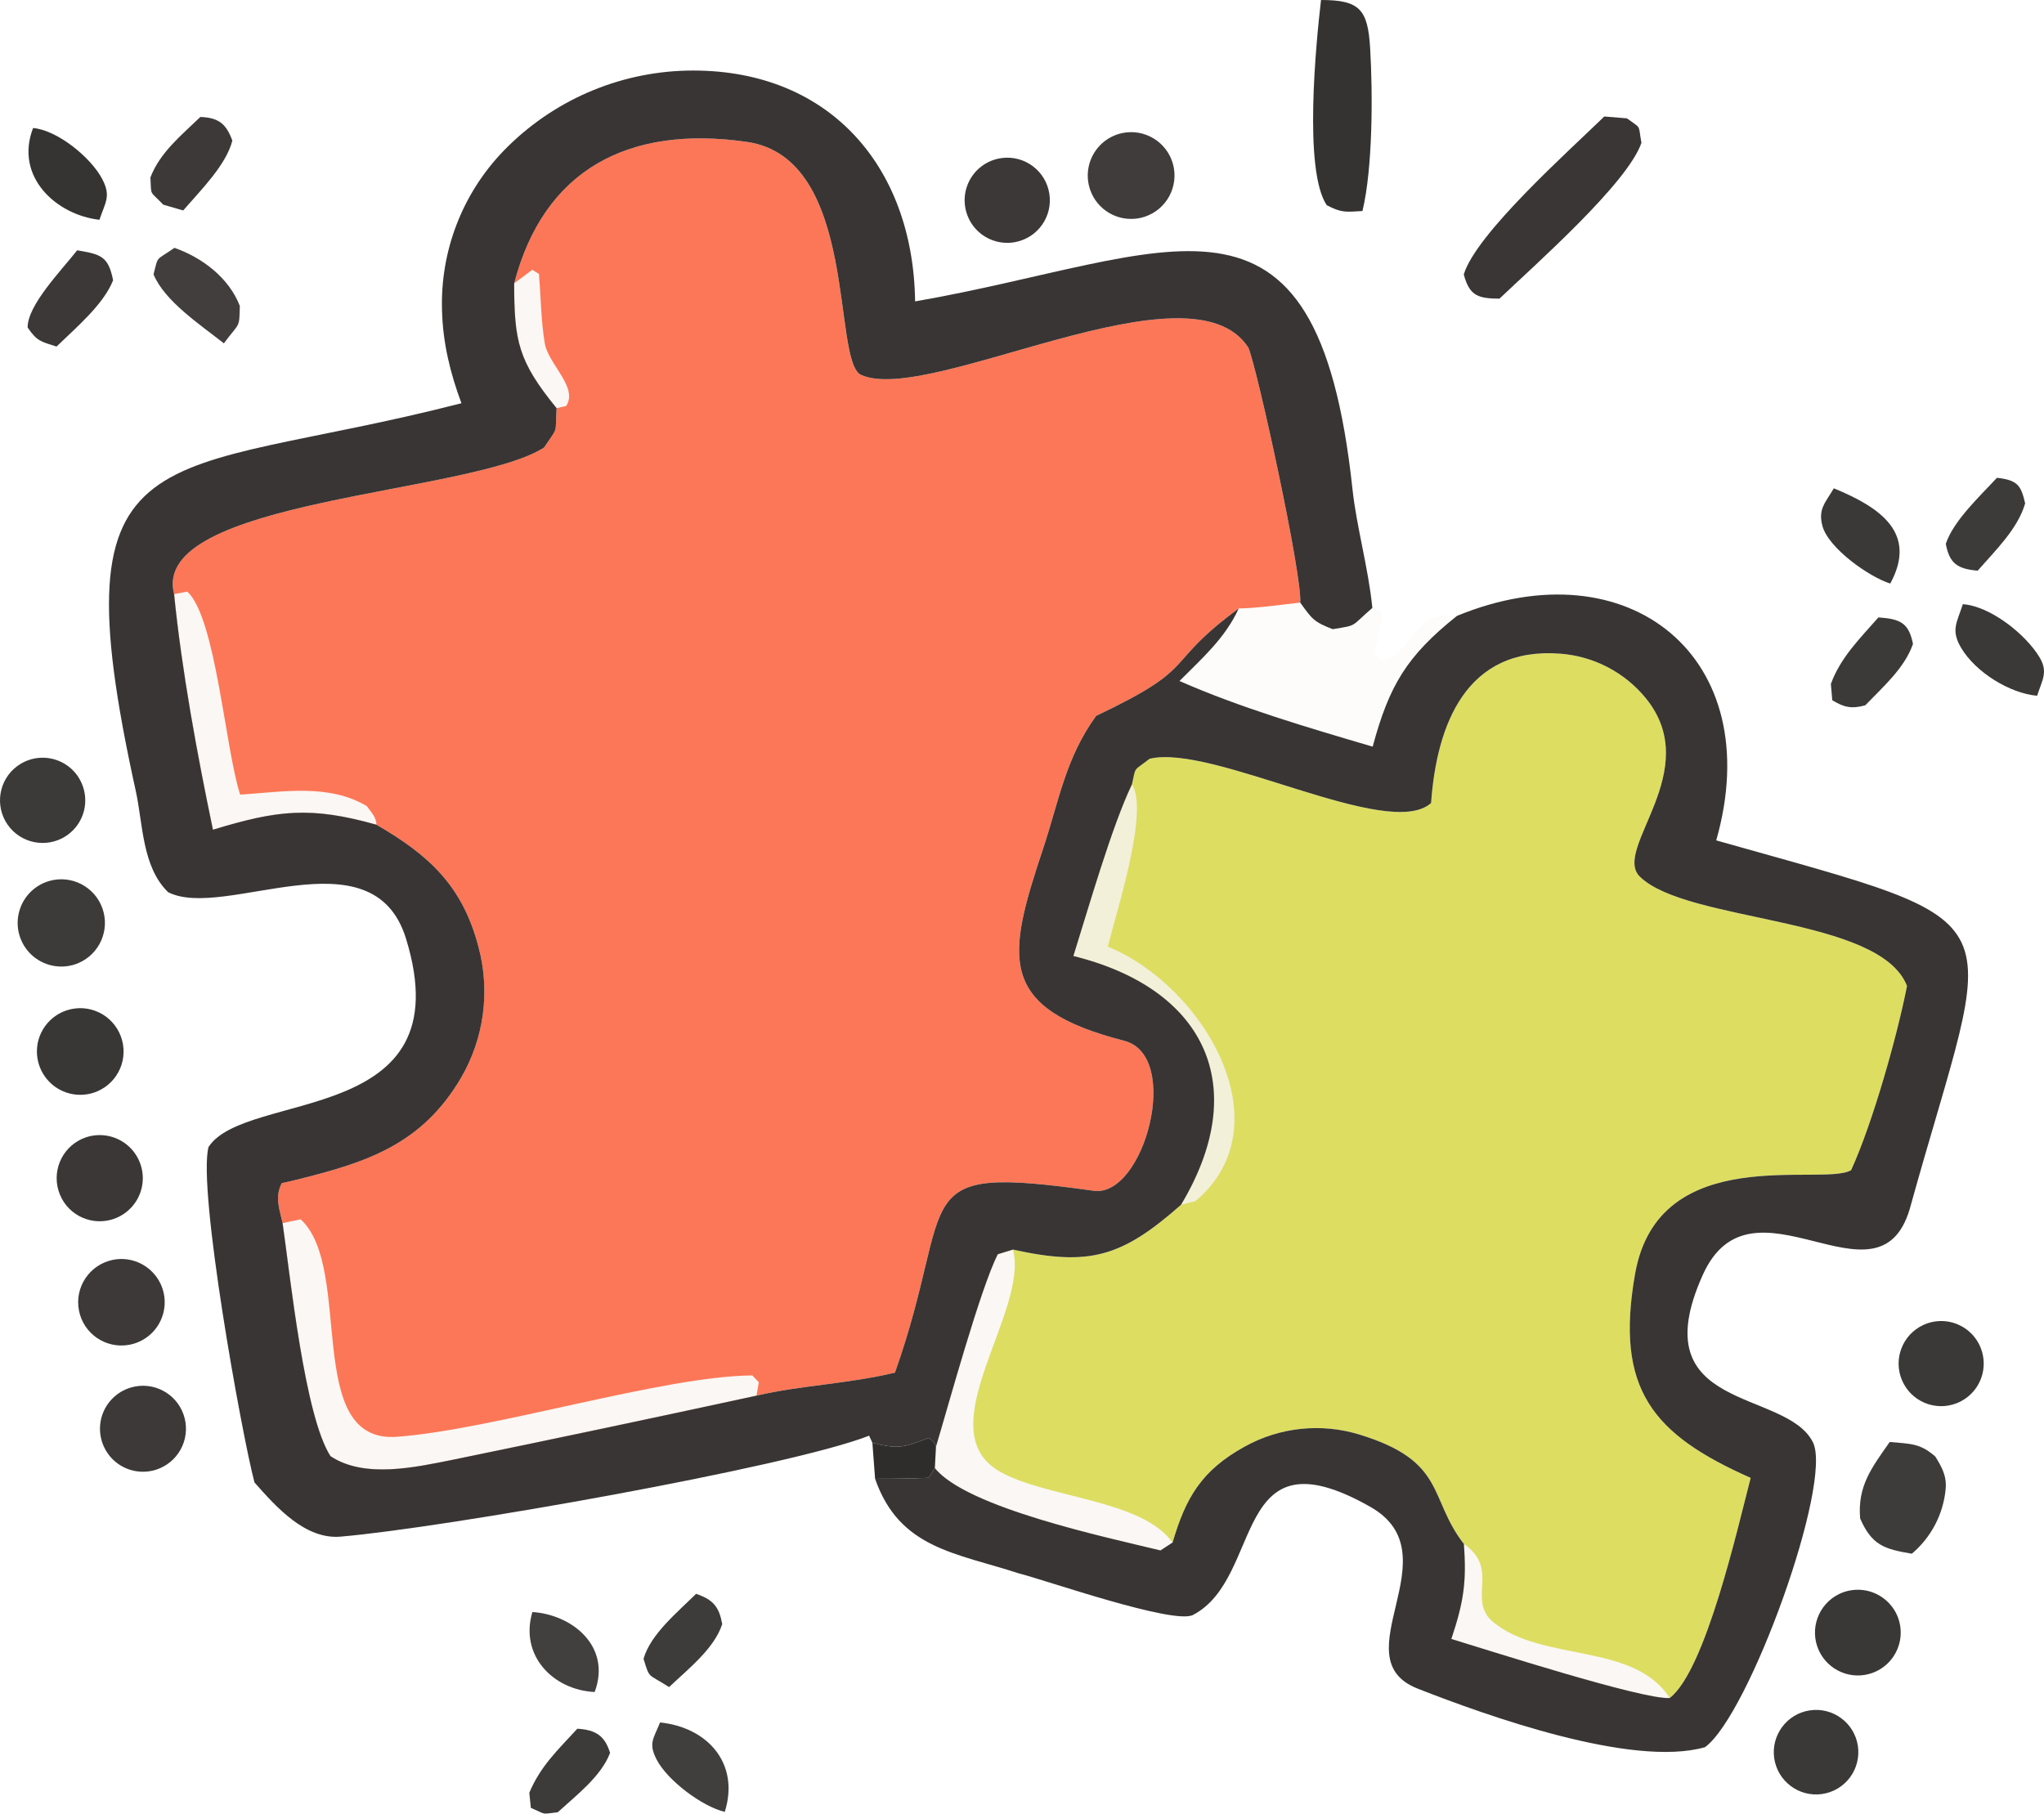
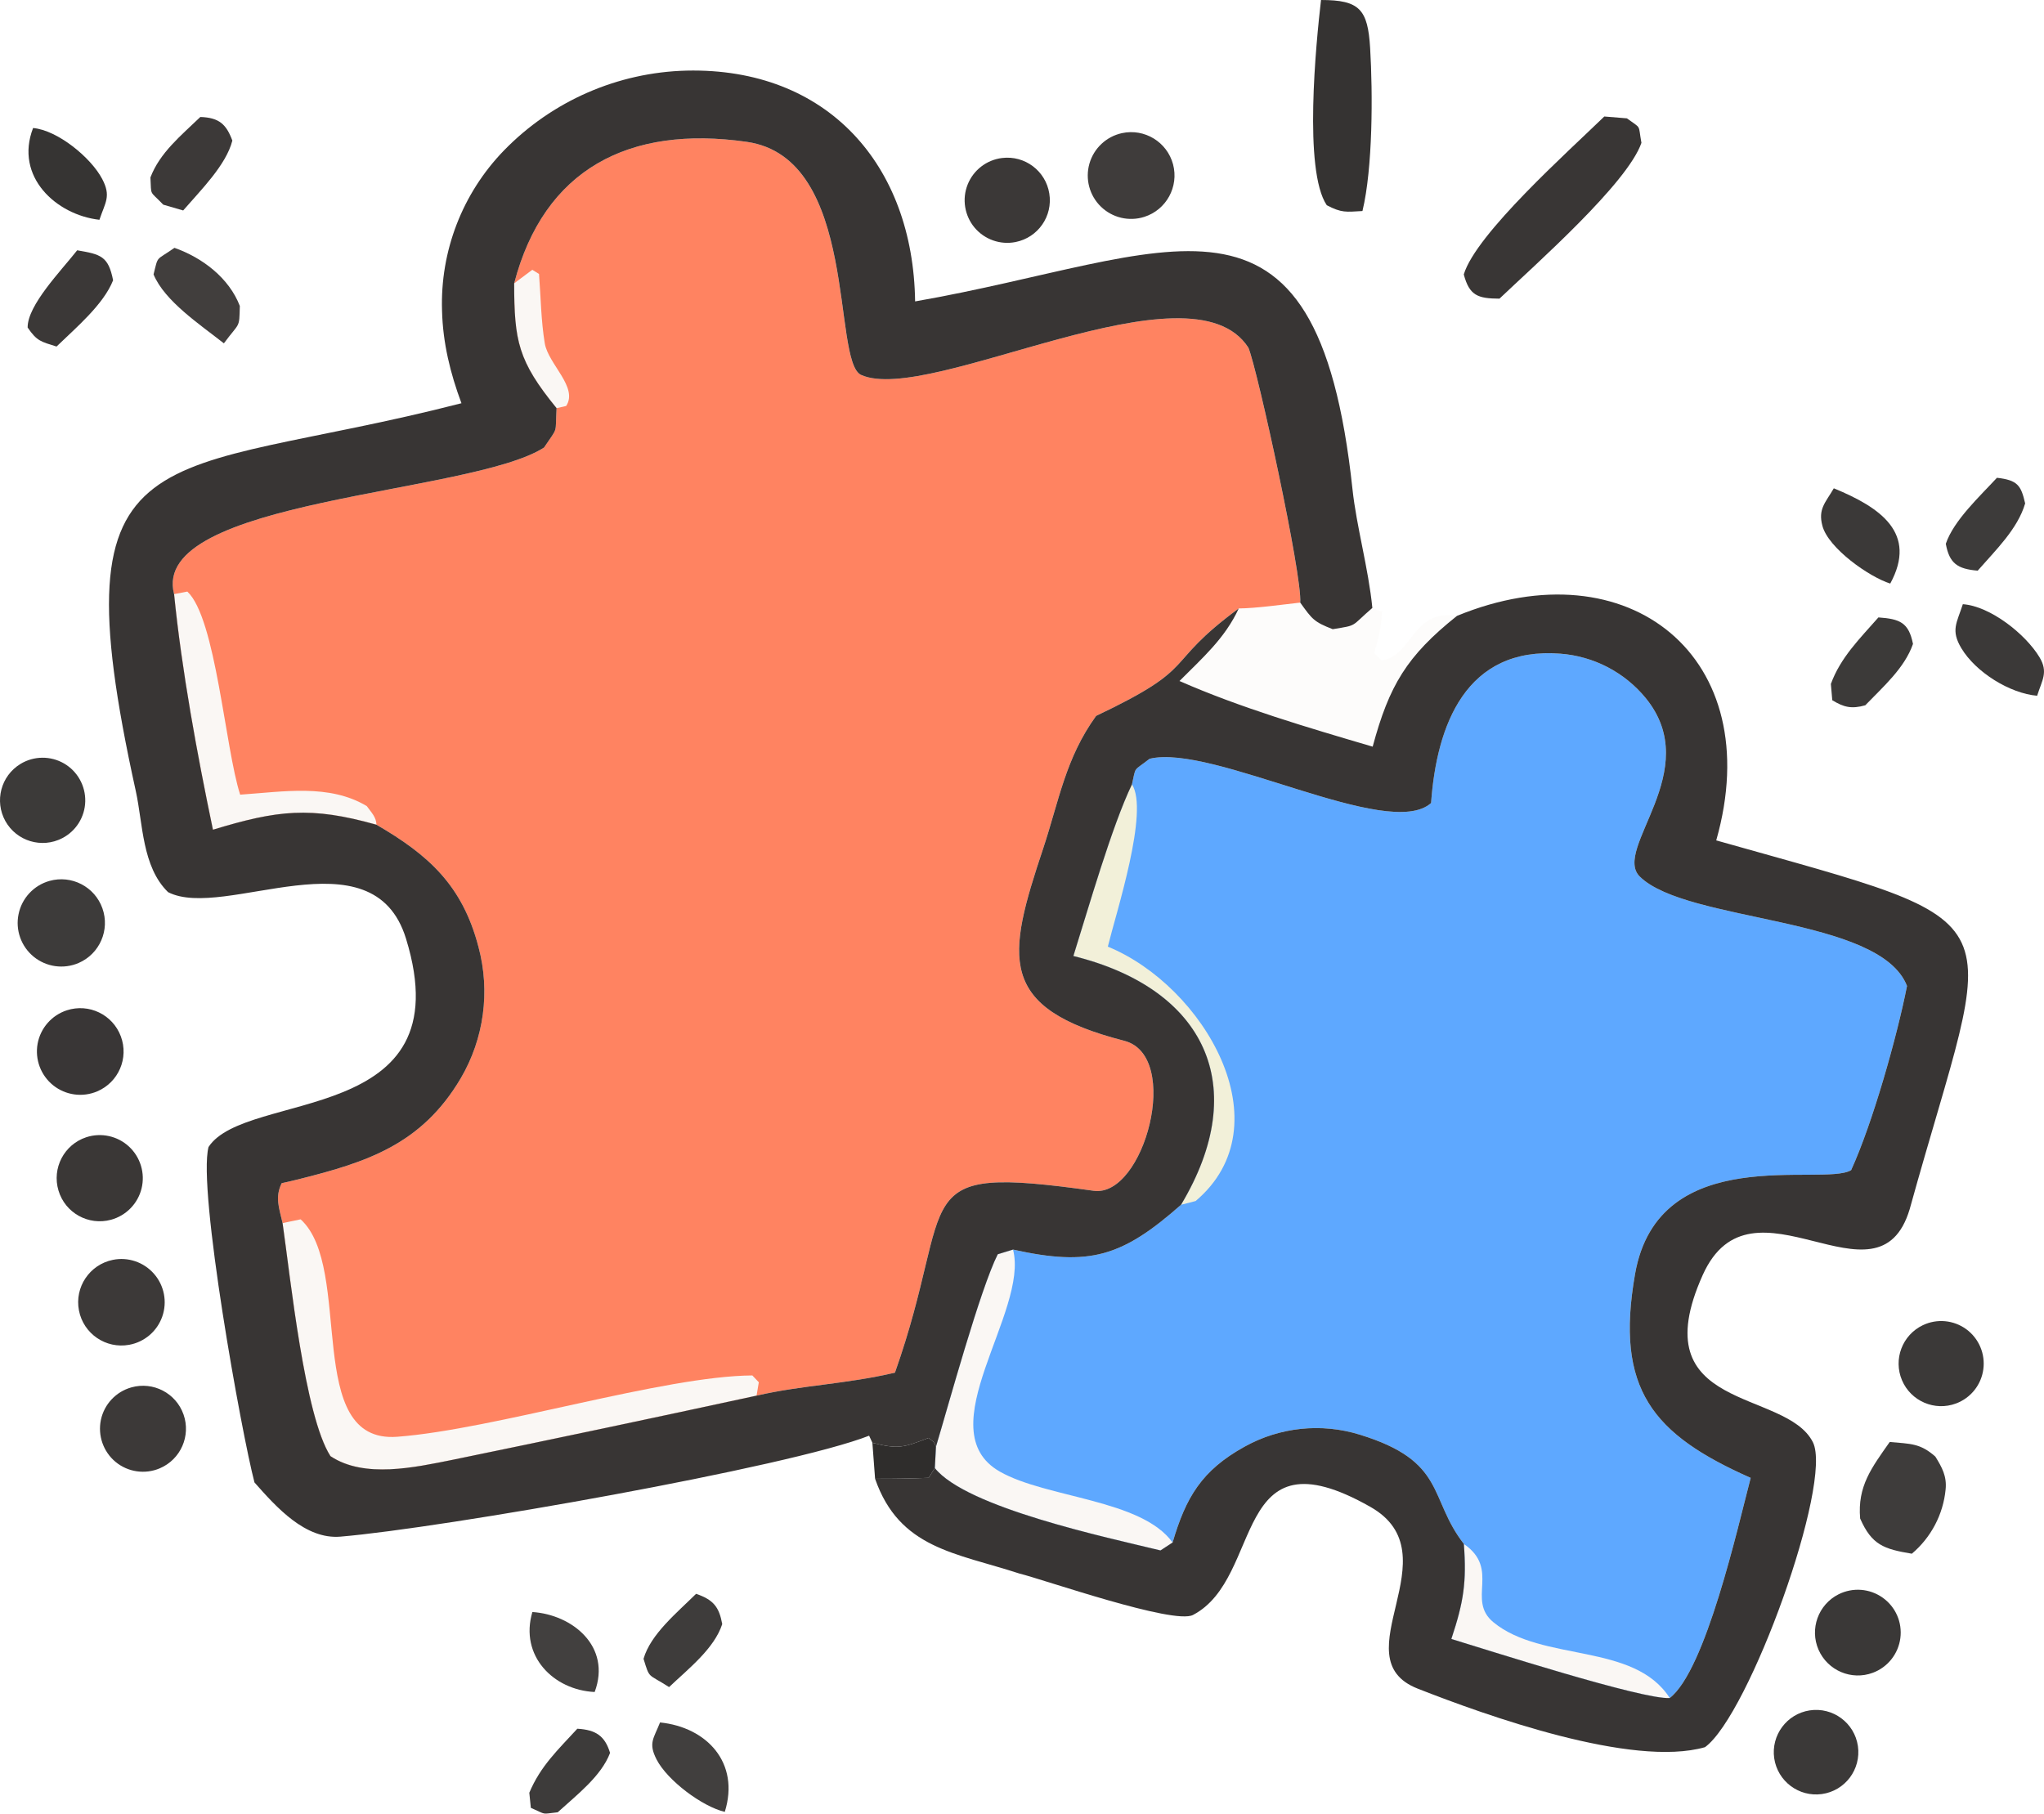
<svg xmlns="http://www.w3.org/2000/svg" preserveAspectRatio="none" overflow="visible" style="display: block;" width="96" height="85.191" viewBox="0 0 96 85.191" fill="none">
  <g id="quizes_svg">
-     <path id="Vector" d="M24.148 13.31C25.542 7.961 29.522 5.865 35.077 6.664C40.362 7.425 39.053 16.996 40.448 17.614C43.676 19.044 55.913 12.11 58.633 16.333C59.052 17.323 61.175 27.074 61.066 28.306C60.217 28.401 59.006 28.572 58.179 28.581C54.49 31.3 56.461 31.262 51.48 33.628C50.045 35.609 49.738 37.61 48.992 39.861C47.285 44.977 46.797 47.346 52.8 48.889C55.525 49.589 53.735 56.267 51.365 55.935C42.35 54.673 44.99 56.11 42.032 64.48C39.673 65.029 37.708 65.056 35.533 65.558C30.776 66.589 26.016 67.594 21.247 68.574C19.483 68.927 17.107 69.459 15.52 68.4C14.307 66.52 13.641 60.021 13.271 57.453C13.104 56.728 12.906 56.239 13.228 55.578C13.483 55.524 13.739 55.465 13.994 55.401C17.227 54.593 19.795 53.767 21.635 50.657C22.731 48.795 23.032 46.571 22.472 44.484C21.718 41.591 20.131 40.162 17.681 38.74C14.585 37.869 13.041 38.051 10 38.975C9.257 35.417 8.537 31.514 8.175 27.908C7.007 23.436 22.114 23.236 25.551 21.022C26.231 20.001 26.07 20.448 26.139 19.172C24.326 16.953 24.151 16.01 24.148 13.31Z" fill="#FC7757" />
+     <path id="Vector" d="M24.148 13.31C25.542 7.961 29.522 5.865 35.077 6.664C40.362 7.425 39.053 16.996 40.448 17.614C43.676 19.044 55.913 12.11 58.633 16.333C59.052 17.323 61.175 27.074 61.066 28.306C60.217 28.401 59.006 28.572 58.179 28.581C54.49 31.3 56.461 31.262 51.48 33.628C50.045 35.609 49.738 37.61 48.992 39.861C47.285 44.977 46.797 47.346 52.8 48.889C55.525 49.589 53.735 56.267 51.365 55.935C42.35 54.673 44.99 56.11 42.032 64.48C39.673 65.029 37.708 65.056 35.533 65.558C30.776 66.589 26.016 67.594 21.247 68.574C19.483 68.927 17.107 69.459 15.52 68.4C14.307 66.52 13.641 60.021 13.271 57.453C13.104 56.728 12.906 56.239 13.228 55.578C13.483 55.524 13.739 55.465 13.994 55.401C17.227 54.593 19.795 53.767 21.635 50.657C22.731 48.795 23.032 46.571 22.472 44.484C21.718 41.591 20.131 40.162 17.681 38.74C14.585 37.869 13.041 38.051 10 38.975C9.257 35.417 8.537 31.514 8.175 27.908C7.008 23.436 22.114 23.236 25.551 21.022C26.231 20.001 26.07 20.448 26.139 19.172C24.326 16.953 24.151 16.01 24.148 13.31Z" fill="#FF8361" />
    <path id="Vector_2" d="M13.271 57.453L14.12 57.276C16.634 59.565 14.212 67.824 18.654 67.49C23.201 67.149 31.146 64.636 35.335 64.609L35.639 64.929L35.533 65.558C30.776 66.589 26.016 67.594 21.247 68.574C19.483 68.927 17.107 69.459 15.521 68.4C14.307 66.52 13.641 60.021 13.271 57.453Z" fill="#FAF7F4" />
    <path id="Vector_3" d="M8.176 27.908L8.799 27.788C10.141 29.037 10.572 35.147 11.28 37.328C13.332 37.188 15.461 36.811 17.225 37.864C17.444 38.163 17.67 38.385 17.682 38.74C14.586 37.869 13.042 38.05 10.001 38.975C9.258 35.417 8.538 31.514 8.176 27.908Z" fill="#FAF7F4" />
    <path id="Vector_4" d="M24.148 13.31L25 12.673L25.316 12.869C25.399 13.938 25.411 15.078 25.586 16.125C25.746 17.101 27.172 18.195 26.59 19.071L26.14 19.172C24.326 16.953 24.151 16.01 24.148 13.31Z" fill="#FAF7F4" />
-     <path id="Vector_5" d="M53.164 36.843C53.362 35.957 53.207 36.258 53.99 35.643C56.949 34.917 65.215 39.522 67.212 37.72C67.473 34.063 68.844 30.358 73.289 30.707C74.852 30.826 76.298 31.578 77.291 32.788C80.089 36.211 75.699 39.884 77.019 41.178C79.228 43.348 88.291 43.027 89.565 46.314C89.098 48.694 87.944 52.776 86.94 54.967C85.609 55.759 77.891 53.566 76.792 59.847C75.842 65.268 77.624 67.379 82.223 69.421C81.612 71.755 80.109 78.463 78.421 79.761C77.165 79.854 69.768 77.473 68.164 76.988C68.741 75.253 68.887 74.318 68.752 72.524C67.077 70.369 67.949 68.643 63.86 67.39C62.056 66.833 60.102 67.037 58.452 67.956C56.426 69.076 55.692 70.35 55.072 72.457L54.504 72.829C52.002 72.221 45.386 70.821 43.905 68.959L43.96 67.952C44.562 65.945 46.037 60.547 46.861 58.917L47.578 58.697C51.184 59.497 52.702 59.033 55.468 56.593C58.802 51.03 56.607 46.439 50.413 44.907C51.113 42.677 52.217 38.811 53.164 36.843Z" fill="#DDDD62" />
+     <path id="Vector_5" d="M53.164 36.843C53.362 35.957 53.207 36.258 53.99 35.643C56.949 34.917 65.215 39.522 67.212 37.72C67.473 34.063 68.844 30.358 73.289 30.707C74.852 30.826 76.298 31.578 77.291 32.788C80.089 36.211 75.699 39.884 77.019 41.178C79.228 43.348 88.291 43.027 89.565 46.314C89.098 48.694 87.944 52.776 86.94 54.967C85.609 55.759 77.891 53.566 76.792 59.847C75.842 65.268 77.624 67.379 82.223 69.421C81.612 71.755 80.109 78.463 78.421 79.761C77.165 79.854 69.768 77.473 68.164 76.988C68.741 75.253 68.887 74.318 68.752 72.524C67.077 70.369 67.949 68.643 63.86 67.39C62.056 66.833 60.102 67.037 58.452 67.956C56.426 69.076 55.692 70.35 55.072 72.457L54.504 72.829C52.002 72.221 45.386 70.821 43.905 68.959L43.96 67.952C44.562 65.945 46.037 60.547 46.861 58.917L47.578 58.697C51.184 59.497 52.702 59.033 55.468 56.593C58.802 51.03 56.607 46.439 50.413 44.907C51.113 42.677 52.217 38.811 53.164 36.843Z" fill="#5EA8FF" />
    <path id="Vector_6" d="M43.96 67.952C44.562 65.945 46.037 60.547 46.861 58.917L47.578 58.697C48.347 61.614 43.524 67.176 46.964 69.129C49.153 70.374 53.612 70.421 55.072 72.457L54.504 72.829C52.002 72.222 45.386 70.821 43.905 68.959L43.96 67.952Z" fill="#FAF7F4" />
    <path id="Vector_7" d="M53.164 36.843C53.982 38.096 52.421 42.872 52.031 44.467C56.524 46.307 60.386 52.838 56.154 56.417L55.468 56.593C58.802 51.03 56.607 46.439 50.413 44.907C51.113 42.678 52.217 38.811 53.164 36.843Z" fill="#F2F0D9" />
-     <path id="Vector_8" d="M68.753 72.525C70.48 73.718 68.865 75.153 70.141 76.203C72.434 78.089 76.738 77.136 78.422 79.761C77.165 79.854 69.768 77.474 68.165 76.988C68.741 75.253 68.888 74.318 68.753 72.525Z" fill="#FAF7F4" />
+     <path id="Vector_8" d="M68.753 72.525C70.48 73.718 68.865 75.153 70.141 76.203C72.434 78.089 76.738 77.136 78.422 79.761C77.165 79.854 69.768 77.474 68.164 76.988C68.741 75.253 68.888 74.318 68.753 72.525Z" fill="#FAF7F4" />
    <path id="Vector_9" d="M21.673 18.941C21.148 17.534 20.798 16.104 20.761 14.595C20.669 11.794 21.719 9.077 23.67 7.067C25.931 4.743 29.009 3.397 32.249 3.317C38.859 3.17 42.891 7.746 42.98 14.158C55.036 12.058 61.844 7.258 63.523 22.99C63.709 24.727 64.272 26.701 64.455 28.556C63.411 29.454 63.795 29.358 62.593 29.555C61.707 29.211 61.629 29.086 61.067 28.306C61.176 27.074 59.053 17.323 58.634 16.333C55.914 12.11 43.677 19.044 40.449 17.614C39.054 16.996 40.363 7.425 35.078 6.664C29.523 5.865 25.543 7.961 24.149 13.31C24.152 16.01 24.327 16.953 26.14 19.172C26.071 20.448 26.232 20.001 25.552 21.022C22.115 23.236 7.008 23.436 8.176 27.908C8.538 31.514 9.258 35.417 10.001 38.975C13.042 38.05 14.586 37.869 17.682 38.74C20.132 40.162 21.719 41.591 22.473 44.483C23.033 46.571 22.732 48.795 21.636 50.657C19.796 53.767 17.229 54.593 13.995 55.401C13.74 55.465 13.484 55.524 13.229 55.578C12.908 56.239 13.105 56.728 13.272 57.453C13.642 60.021 14.308 66.52 15.521 68.4C17.108 69.459 19.484 68.927 21.248 68.574C26.017 67.594 30.777 66.589 35.534 65.558C37.709 65.056 39.674 65.029 42.033 64.479C44.991 56.11 42.351 54.673 51.366 55.935C53.736 56.267 55.526 49.589 52.801 48.889C46.798 47.346 47.286 44.977 48.993 39.861C49.739 37.61 50.046 35.609 51.481 33.628C56.462 31.262 54.491 31.3 58.18 28.581C57.535 29.98 56.485 30.897 55.397 31.989C58.252 33.246 61.468 34.19 64.47 35.073C65.244 32.196 66.071 30.813 68.429 28.93C76.492 25.614 83.048 30.875 80.606 39.476C95.239 43.614 93.681 42.394 89.693 56.794C88.204 61.784 82.276 54.761 79.972 59.89C77.065 66.354 83.871 65.211 85.145 67.744C86.098 69.636 82.161 80.552 80.078 82.071C76.652 83.051 69.758 80.567 66.584 79.32C62.917 77.879 68.306 73.021 64.361 70.782C57.782 67.049 59.394 74.106 56.031 75.86C55.128 76.332 49.002 74.189 47.886 73.917C44.873 72.936 42.242 72.743 41.1 69.462C41.941 69.466 42.779 69.451 43.616 69.418L43.906 68.959C45.387 70.821 52.003 72.221 54.505 72.829L55.073 72.457C55.693 70.35 56.427 69.076 58.453 67.956C60.103 67.037 62.057 66.833 63.861 67.39C67.95 68.643 67.078 70.369 68.753 72.524C68.888 74.318 68.742 75.253 68.165 76.988C69.769 77.473 77.166 79.854 78.422 79.761C80.11 78.463 81.613 71.755 82.224 69.421C77.625 67.379 75.843 65.268 76.793 59.847C77.892 53.566 85.61 55.759 86.941 54.967C87.945 52.776 89.099 48.694 89.566 46.314C88.293 43.027 79.229 43.348 77.019 41.178C75.7 39.884 80.09 36.211 77.292 32.788C76.299 31.578 74.853 30.826 73.29 30.706C68.845 30.358 67.474 34.063 67.213 37.72C65.216 39.522 56.95 34.917 53.991 35.643C53.208 36.258 53.363 35.957 53.165 36.843C52.218 38.811 51.114 42.677 50.413 44.907C56.608 46.439 58.803 51.03 55.469 56.593C52.703 59.033 51.185 59.497 47.579 58.697L46.861 58.917C46.038 60.547 44.563 65.944 43.961 67.952C43.823 67.662 43.877 67.765 43.611 67.545C42.434 67.997 42.188 68.081 40.974 67.773L40.819 67.439C37.075 68.914 20.786 71.778 15.989 72.181C14.339 72.319 12.988 70.808 11.952 69.635C11.35 67.352 9.272 55.867 9.794 53.879C11.548 51.178 21.799 52.96 19.07 44.094C17.504 39.001 10.535 43.261 7.895 41.908C6.667 40.712 6.716 38.69 6.377 37.154C2.556 19.829 7.376 22.621 21.673 18.941Z" fill="#353231" fill-opacity="0.984" />
    <path id="Vector_10" d="M61.066 28.307C61.628 29.086 61.706 29.211 62.593 29.555C63.795 29.358 63.41 29.454 64.455 28.556L64.908 28.747C64.859 29.563 64.759 29.89 64.543 30.68L64.891 31.026C66.337 30.827 66.32 28.596 68.428 28.93C66.07 30.813 65.244 32.196 64.469 35.073C61.468 34.19 58.251 33.246 55.397 31.989C56.484 30.897 57.534 29.98 58.18 28.581C59.006 28.572 60.217 28.401 61.066 28.307Z" fill="#966834" fill-opacity="0.02" />
    <path id="Vector_11" d="M75.349 5.472L76.41 5.559C77.116 6.078 76.927 5.8 77.093 6.71C76.436 8.614 72.112 12.421 70.425 14.029C69.409 14.024 69.013 13.886 68.749 12.891C69.323 10.981 73.679 7.097 75.349 5.472Z" fill="#353231" fill-opacity="0.973" />
    <path id="Vector_12" d="M62.044 5.56874e-07C63.861 -0.001 64.242 0.442 64.351 2.26C64.478 4.377 64.478 7.899 63.99 9.913C63.209 9.957 63.017 10.006 62.314 9.64C61.212 8.01 61.812 2.004 62.044 5.56874e-07Z" fill="#2C2A29" fill-opacity="0.957" />
    <path id="Vector_13" d="M88.754 67.734C89.73 67.825 90.18 67.787 90.897 68.421C91.213 68.932 91.442 69.348 91.379 69.966C91.265 71.14 90.694 72.223 89.793 72.983C88.481 72.765 87.91 72.573 87.365 71.329C87.233 69.808 87.908 68.94 88.754 67.734Z" fill="#363433" fill-opacity="0.957" />
-     <path id="Vector_14" d="M2.322 41.38C3.361 41.087 4.451 41.651 4.81 42.668C5.171 43.685 4.681 44.808 3.691 45.235C2.988 45.538 2.176 45.424 1.582 44.94C0.991 44.457 0.715 43.684 0.873 42.935C1.028 42.187 1.588 41.587 2.322 41.38Z" fill="#363433" fill-opacity="0.961" />
+     <path id="Vector_14" d="M2.322 41.38C3.361 41.087 4.451 41.651 4.81 42.668C5.171 43.685 4.681 44.808 3.691 45.235C2.988 45.537 2.176 45.424 1.582 44.94C0.991 44.457 0.715 43.684 0.873 42.935C1.028 42.187 1.588 41.587 2.322 41.38Z" fill="#363433" fill-opacity="0.961" />
    <path id="Vector_15" d="M52.694 6.254C53.755 6.023 54.814 6.669 55.095 7.72C55.373 8.772 54.779 9.859 53.741 10.188C53.026 10.415 52.243 10.23 51.706 9.707C51.167 9.184 50.961 8.407 51.167 7.685C51.374 6.964 51.959 6.414 52.694 6.254Z" fill="#353231" fill-opacity="0.949" />
    <path id="Vector_16" d="M3.14 47.457C4.176 47.12 5.292 47.658 5.674 48.678C6.058 49.699 5.568 50.839 4.566 51.265C3.878 51.558 3.083 51.449 2.498 50.981C1.915 50.514 1.634 49.764 1.766 49.028C1.901 48.291 2.429 47.688 3.14 47.457Z" fill="#353231" fill-opacity="0.976" />
    <path id="Vector_17" d="M5.295 59.181C6.009 59.033 6.749 59.283 7.231 59.833C7.714 60.383 7.863 61.15 7.622 61.841C7.381 62.532 6.787 63.039 6.067 63.17C4.971 63.37 3.92 62.65 3.708 61.558C3.496 60.465 4.205 59.406 5.295 59.181Z" fill="#353231" fill-opacity="0.961" />
    <path id="Vector_18" d="M4.052 53.42C4.749 53.191 5.518 53.358 6.058 53.858C6.597 54.358 6.824 55.111 6.649 55.825C6.474 56.54 5.923 57.102 5.214 57.296C4.155 57.583 3.059 56.975 2.747 55.924C2.431 54.873 3.011 53.763 4.052 53.42Z" fill="#353231" fill-opacity="0.969" />
    <path id="Vector_19" d="M6.17 65.17C7.194 64.881 8.267 65.439 8.62 66.444C8.973 67.449 8.485 68.555 7.504 68.972C6.812 69.266 6.015 69.151 5.432 68.674C4.853 68.196 4.586 67.435 4.738 66.699C4.893 65.963 5.444 65.374 6.17 65.17Z" fill="#353231" fill-opacity="0.961" />
    <path id="Vector_20" d="M86.349 74.891C87.018 74.555 87.813 74.615 88.421 75.047C89.032 75.478 89.351 76.211 89.253 76.951C89.156 77.69 88.659 78.316 87.959 78.576C86.958 78.948 85.842 78.474 85.411 77.495C84.984 76.515 85.397 75.373 86.349 74.891Z" fill="#363433" fill-opacity="0.973" />
    <path id="Vector_21" d="M0.966 35.882C1.591 35.503 2.375 35.496 3.009 35.863C3.64 36.23 4.021 36.913 4.004 37.645C3.987 38.376 3.571 39.039 2.92 39.374C1.961 39.868 0.782 39.514 0.254 38.572C-0.271 37.63 0.042 36.44 0.966 35.882Z" fill="#363433" fill-opacity="0.965" />
    <path id="Vector_22" d="M47.064 7.422C48.132 7.29 49.113 8.027 49.282 9.089C49.455 10.152 48.754 11.159 47.699 11.369C46.981 11.512 46.241 11.251 45.77 10.689C45.303 10.127 45.176 9.353 45.446 8.672C45.716 7.99 46.336 7.511 47.064 7.422Z" fill="#353231" fill-opacity="0.965" />
    <path id="Vector_23" d="M90.31 62.249C90.972 61.932 91.756 62.005 92.35 62.438C92.941 62.871 93.25 63.595 93.15 64.323C93.052 65.05 92.562 65.665 91.873 65.924C90.872 66.301 89.75 65.821 89.331 64.836C88.912 63.851 89.343 62.71 90.31 62.249Z" fill="#363433" fill-opacity="0.969" />
    <path id="Vector_24" d="M84.993 80.343C86.083 80.176 87.102 80.929 87.26 82.02C87.417 83.112 86.657 84.123 85.564 84.273C84.485 84.421 83.487 83.67 83.329 82.591C83.174 81.512 83.917 80.508 84.993 80.343Z" fill="#363433" fill-opacity="0.969" />
    <path id="Vector_25" d="M92.188 28.381C93.473 28.471 95.132 29.782 95.789 30.873C96.21 31.574 95.909 31.949 95.677 32.682C94.394 32.572 92.793 31.576 92.119 30.45C91.611 29.6 91.904 29.263 92.188 28.381Z" fill="#363433" fill-opacity="0.969" />
    <path id="Vector_26" d="M3.625 11.757C4.735 11.947 5.088 12.03 5.312 13.166C4.859 14.309 3.579 15.382 2.655 16.278C1.921 16.046 1.737 16.029 1.298 15.385C1.289 14.336 2.862 12.727 3.625 11.757Z" fill="#353231" fill-opacity="0.965" />
    <path id="Vector_27" d="M9.409 5.495C10.299 5.524 10.629 5.842 10.913 6.604C10.623 7.752 9.421 8.94 8.603 9.886L7.668 9.614C6.997 8.916 7.117 9.24 7.065 8.335C7.513 7.164 8.497 6.374 9.409 5.495Z" fill="#353231" fill-opacity="0.961" />
    <path id="Vector_28" d="M8.193 11.642C9.505 12.103 10.756 13.054 11.264 14.372C11.235 15.454 11.272 15.106 10.515 16.128C9.396 15.245 7.732 14.146 7.212 12.89C7.442 11.972 7.298 12.271 8.193 11.642Z" fill="#353231" fill-opacity="0.941" />
    <path id="Vector_29" d="M88.223 29.002C89.241 29.073 89.646 29.247 89.847 30.248C89.451 31.383 88.455 32.248 87.606 33.13C86.954 33.313 86.593 33.219 86.056 32.892L85.99 32.128C86.444 30.882 87.345 30.002 88.223 29.002Z" fill="#363433" fill-opacity="0.965" />
    <path id="Vector_30" d="M86.128 22.937C88.314 23.836 90.07 25.039 88.779 27.412C87.795 27.104 85.87 25.753 85.592 24.698C85.379 23.902 85.741 23.607 86.128 22.937Z" fill="#363433" fill-opacity="0.969" />
    <path id="Vector_31" d="M1.554 6.013C2.704 6.115 4.268 7.398 4.799 8.405C5.229 9.222 4.945 9.498 4.67 10.324C2.644 10.098 0.67 8.299 1.554 6.013Z" fill="#2C2A29" fill-opacity="0.953" />
    <path id="Vector_32" d="M93.79 22.443C94.771 22.553 94.923 22.812 95.115 23.647C94.762 24.851 93.729 25.84 92.886 26.806C91.927 26.726 91.557 26.459 91.388 25.544C91.758 24.451 92.969 23.331 93.79 22.443Z" fill="#363433" fill-opacity="0.961" />
    <path id="Vector_33" d="M31 80.909C33.192 81.132 34.761 82.799 34.041 85.11C32.983 84.861 31.344 83.636 30.836 82.646C30.44 81.871 30.701 81.668 31 80.909Z" fill="#363433" fill-opacity="0.945" />
    <path id="Vector_34" d="M32.693 74.867C33.516 75.148 33.774 75.491 33.921 76.289C33.548 77.439 32.337 78.383 31.424 79.248C30.403 78.59 30.526 78.891 30.225 77.92C30.555 76.764 31.8 75.751 32.693 74.867Z" fill="#363433" fill-opacity="0.957" />
    <path id="Vector_35" d="M27.115 81.204C27.996 81.255 28.412 81.549 28.653 82.34C28.234 83.441 27.092 84.309 26.194 85.129C25.382 85.216 25.715 85.26 24.932 84.92L24.86 84.211C25.388 82.955 26.194 82.207 27.115 81.204Z" fill="#353231" fill-opacity="0.957" />
    <path id="Vector_36" d="M25.004 75.722C26.874 75.842 28.728 77.334 27.93 79.479C25.988 79.387 24.395 77.774 25.004 75.722Z" fill="#363433" fill-opacity="0.941" />
    <path id="Vector_37" d="M40.973 67.773C42.187 68.081 42.434 67.997 43.61 67.545C43.877 67.765 43.822 67.662 43.96 67.952L43.906 68.959L43.616 69.418C42.778 69.451 41.94 69.466 41.1 69.462L40.973 67.773Z" fill="#2C2A29" fill-opacity="0.984" />
  </g>
</svg>
